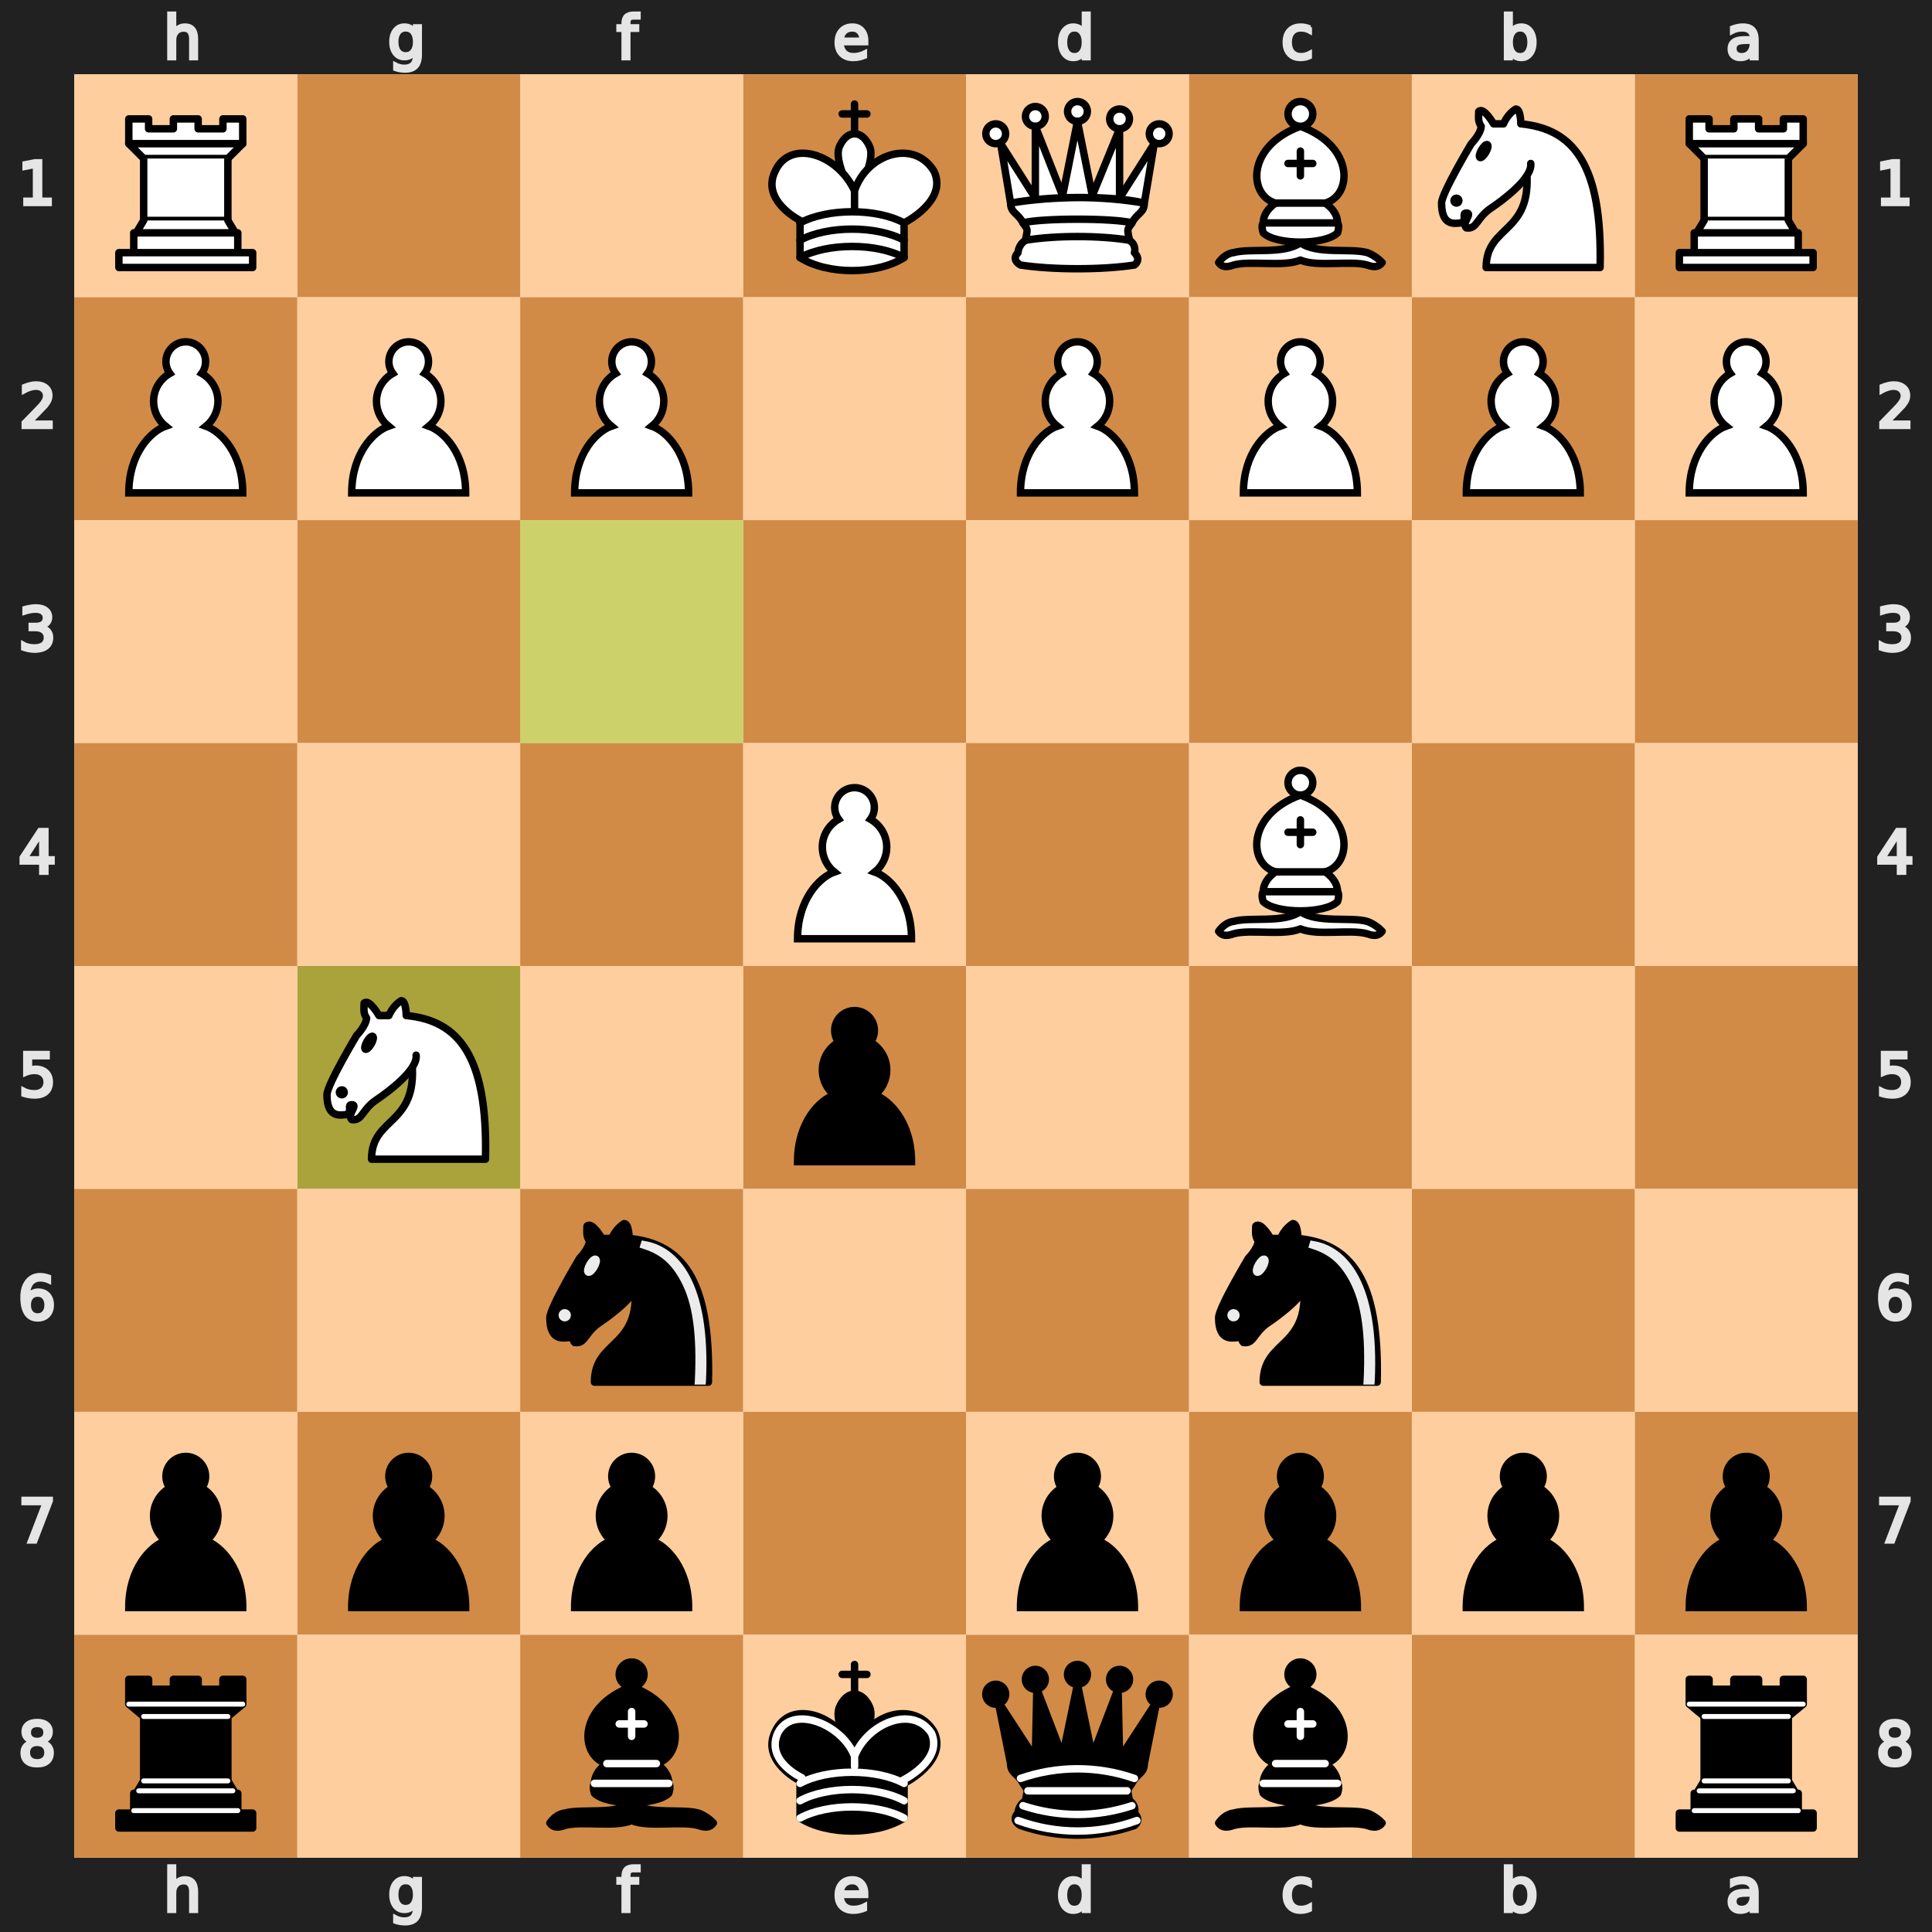
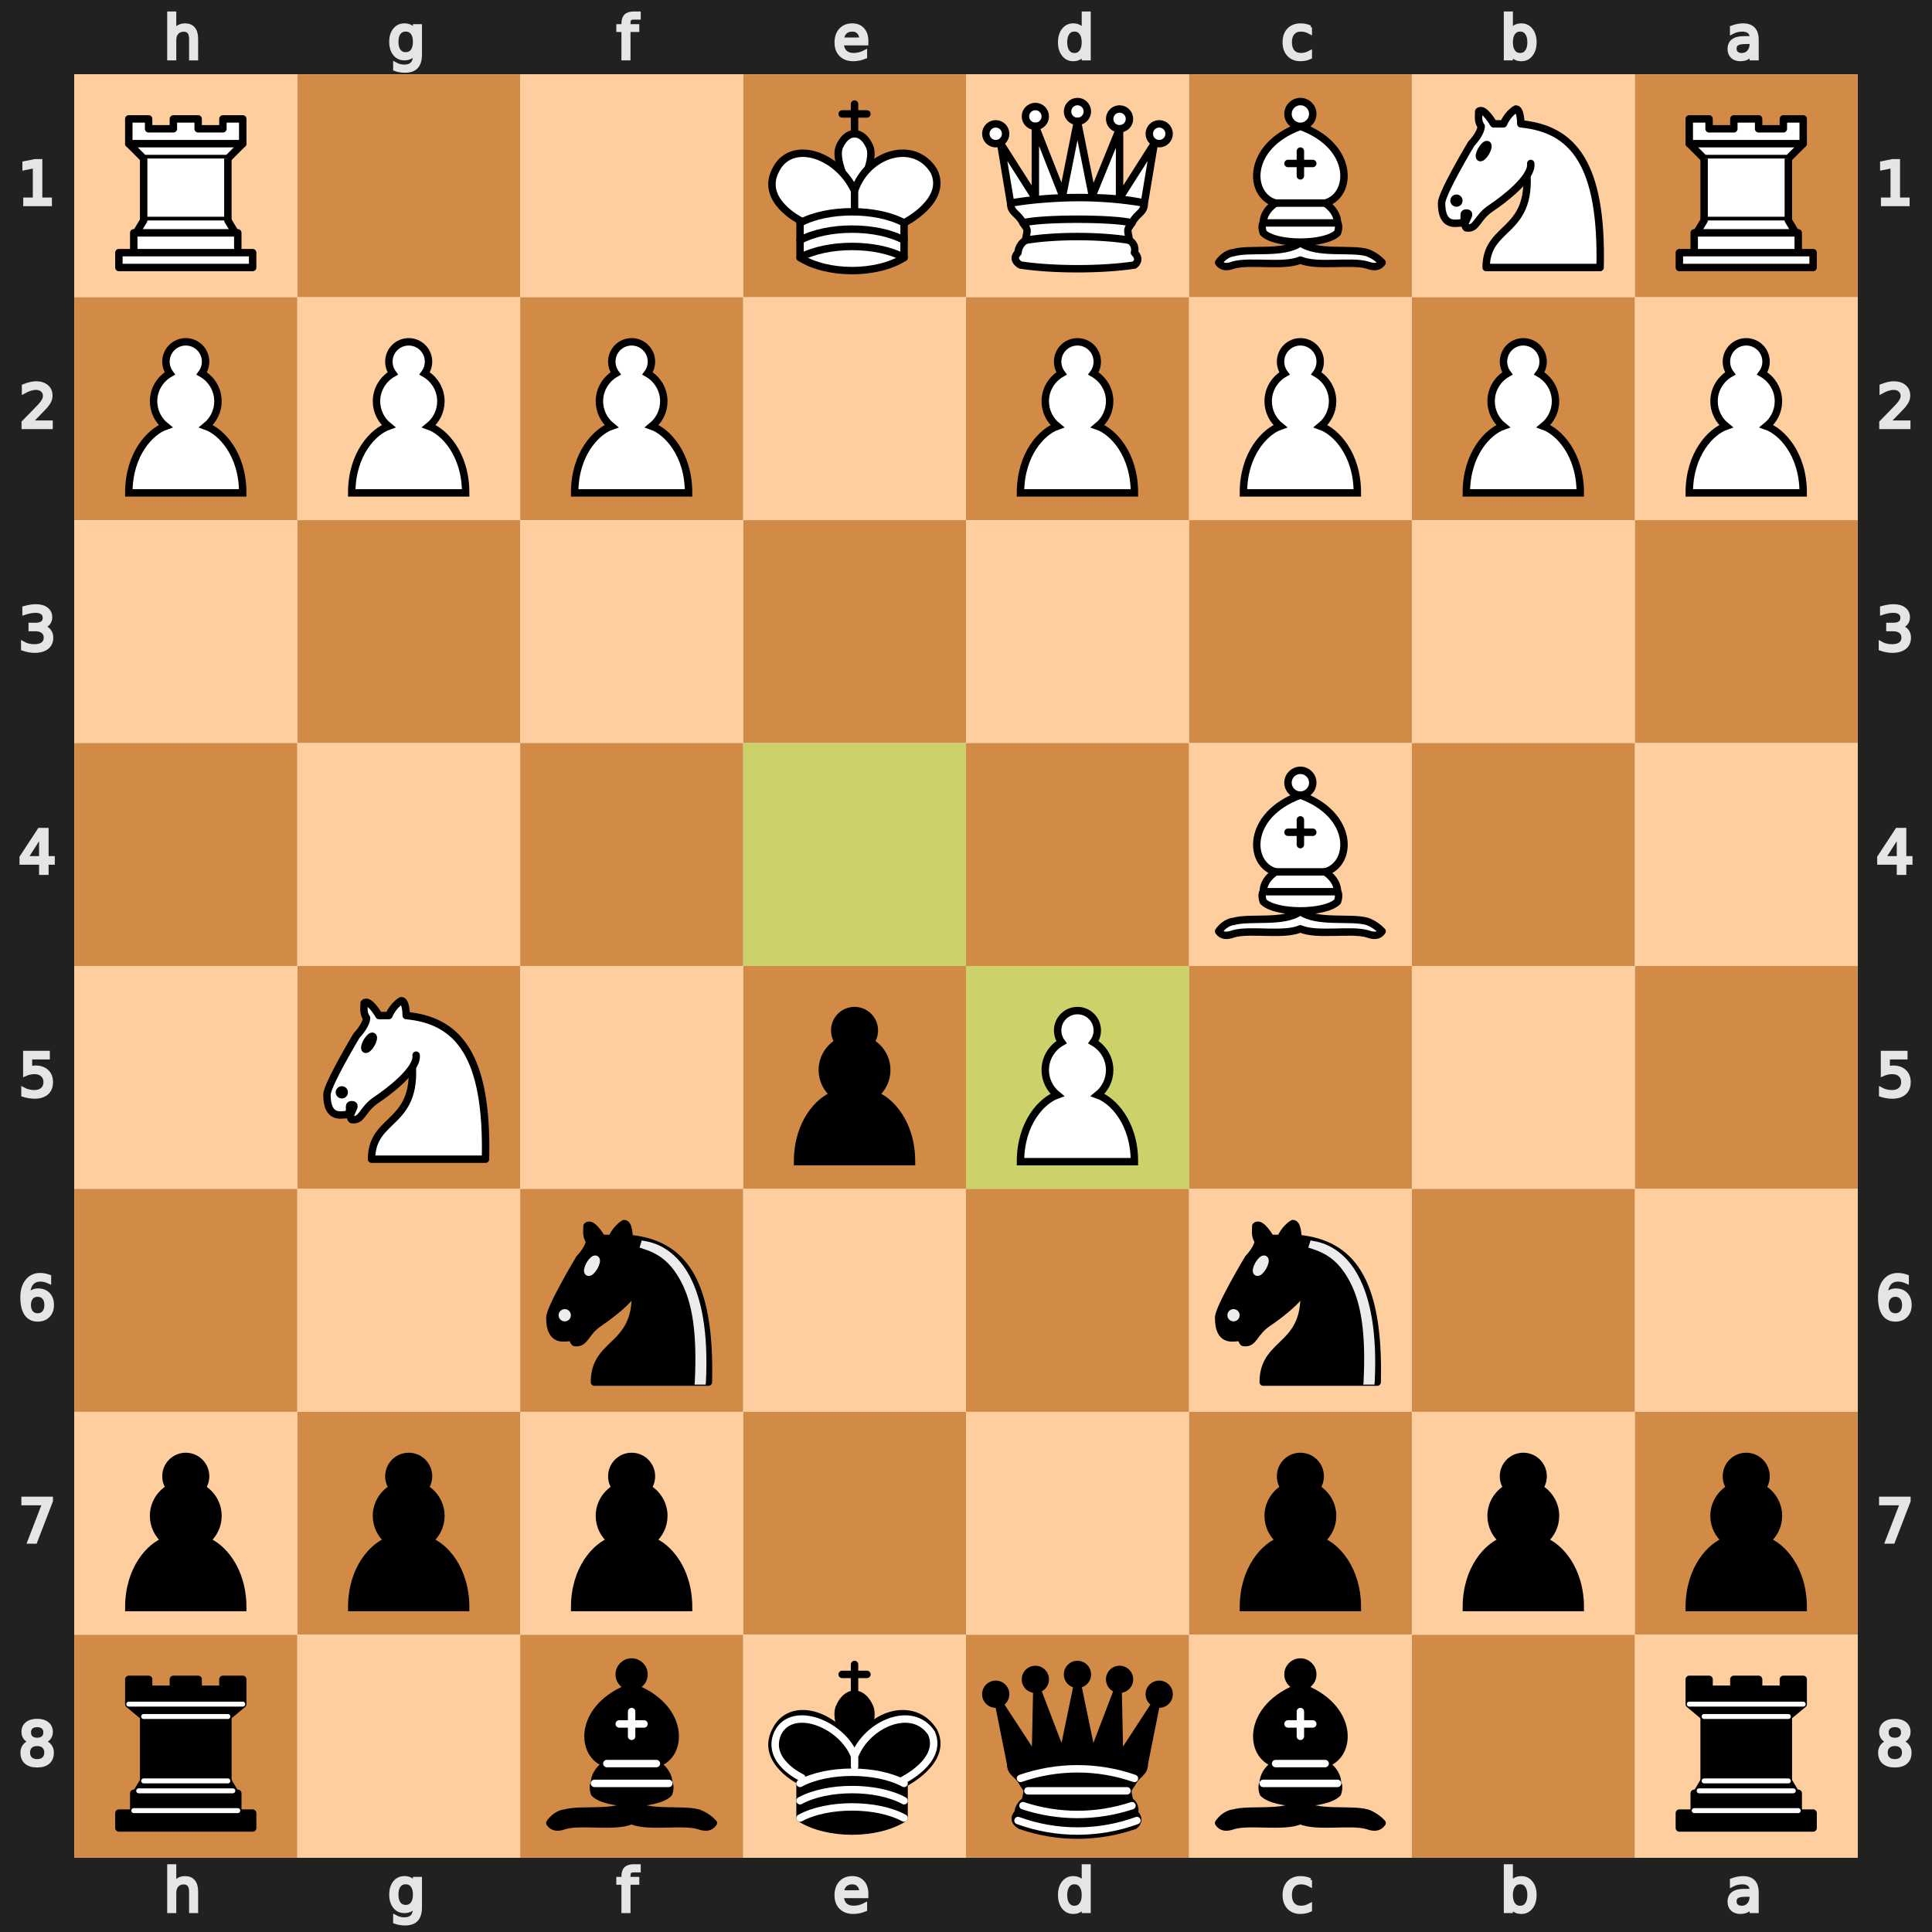
<svg xmlns="http://www.w3.org/2000/svg" xmlns:xlink="http://www.w3.org/1999/xlink" viewBox="0 0 390 390">
  <defs>
    <g id="white-pawn" class="white pawn">
      <path d="M22.5 9c-2.21 0-4 1.79-4 4 0 .89.29 1.71.78 2.38C17.33 16.5 16 18.59 16 21c0 2.03.94 3.84 2.41 5.03-3 1.06-7.41 5.55-7.41 13.47h23c0-7.92-4.41-12.41-7.41-13.47 1.47-1.19 2.41-3 2.41-5.03 0-2.41-1.33-4.5-3.28-5.62.49-.67.78-1.49.78-2.38 0-2.21-1.79-4-4-4z" fill="#fff" stroke="#000" stroke-width="1.5" stroke-linecap="round" />
    </g>
    <g id="white-knight" class="white knight" fill="none" fill-rule="evenodd" stroke="#000" stroke-width="1.5" stroke-linecap="round" stroke-linejoin="round">
      <path d="M 22,10 C 32.5,11 38.5,18 38,39 L 15,39 C 15,30 25,32.5 23,18" style="fill:#ffffff; stroke:#000000;" />
      <path d="M 24,18 C 24.38,20.91 18.45,25.37 16,27 C 13,29 13.18,31.34 11,31 C 9.958,30.06 12.41,27.96 11,28 C 10,28 11.19,29.23 10,30 C 9,30 5.997,31 6,26 C 6,24 12,14 12,14 C 12,14 13.89,12.1 14,10.5 C 13.27,9.506 13.5,8.5 13.5,7.5 C 14.5,6.5 16.5,10 16.5,10 L 18.5,10 C 18.5,10 19.28,8.008 21,7 C 22,7 22,10 22,10" style="fill:#ffffff; stroke:#000000;" />
      <path d="M 9.5 25.5 A 0.5 0.5 0 1 1 8.5,25.5 A 0.5 0.5 0 1 1 9.5 25.5 z" style="fill:#000000; stroke:#000000;" />
      <path d="M 15 15.5 A 0.5 1.5 0 1 1 14,15.5 A 0.5 1.5 0 1 1 15 15.5 z" transform="matrix(0.866,0.5,-0.5,0.866,9.693,-5.173)" style="fill:#000000; stroke:#000000;" />
    </g>
    <g id="white-bishop" class="white bishop" fill="none" fill-rule="evenodd" stroke="#000" stroke-width="1.5" stroke-linecap="round" stroke-linejoin="round">
      <g fill="#fff" stroke-linecap="butt">
        <path d="M9 36c3.39-.97 10.11.43 13.5-2 3.39 2.43 10.11 1.03 13.5 2 0 0 1.65.54 3 2-.68.97-1.65.99-3 .5-3.39-.97-10.11.46-13.5-1-3.39 1.46-10.11.03-13.5 1-1.354.49-2.323.47-3-.5 1.354-1.94 3-2 3-2zM15 32c2.5 2.5 12.5 2.5 15 0 .5-1.5 0-2 0-2 0-2.5-2.5-4-2.5-4 5.5-1.5 6-11.5-5-15.5-11 4-10.5 14-5 15.5 0 0-2.5 1.5-2.5 4 0 0-.5.5 0 2zM25 8a2.5 2.5 0 1 1-5 0 2.5 2.5 0 1 1 5 0z" />
      </g>
      <path d="M17.5 26h10M15 30h15m-7.5-14.5v5M20 18h5" stroke-linejoin="miter" />
    </g>
    <g id="white-rook" class="white rook" fill="#fff" fill-rule="evenodd" stroke="#000" stroke-width="1.5" stroke-linecap="round" stroke-linejoin="round">
      <path d="M9 39h27v-3H9v3zM12 36v-4h21v4H12zM11 14V9h4v2h5V9h5v2h5V9h4v5" stroke-linecap="butt" />
      <path d="M34 14l-3 3H14l-3-3" />
      <path d="M31 17v12.5H14V17" stroke-linecap="butt" stroke-linejoin="miter" />
      <path d="M31 29.5l1.5 2.5h-20l1.5-2.5" />
      <path d="M11 14h23" fill="none" stroke-linejoin="miter" />
    </g>
    <g id="white-queen" class="white queen" fill="#fff" fill-rule="evenodd" stroke="#000" stroke-width="1.5" stroke-linecap="round" stroke-linejoin="round">
      <path d="M8 12a2 2 0 1 1-4 0 2 2 0 1 1 4 0zM24.5 7.5a2 2 0 1 1-4 0 2 2 0 1 1 4 0zM41 12a2 2 0 1 1-4 0 2 2 0 1 1 4 0zM16 8.5a2 2 0 1 1-4 0 2 2 0 1 1 4 0zM33 9a2 2 0 1 1-4 0 2 2 0 1 1 4 0z" />
      <path d="M9 26c8.5-1.5 21-1.5 27 0l2-12-7 11V11l-5.5 13.5-3-15-3 15-5.5-14V25L7 14l2 12zM9 26c0 2 1.5 2 2.5 4 1 1.5 1 1 .5 3.5-1.5 1-1.5 2.5-1.5 2.5-1.5 1.5.5 2.5.5 2.5 6.5 1 16.5 1 23 0 0 0 1.5-1 0-2.5 0 0 .5-1.5-1-2.5-.5-2.5-.5-2 .5-3.5 1-2 2.5-2 2.5-4-8.5-1.5-18.5-1.5-27 0z" stroke-linecap="butt" />
      <path d="M11.5 30c3.5-1 18.5-1 22 0M12 33.5c6-1 15-1 21 0" fill="none" />
    </g>
    <g id="white-king" class="white king" fill="none" fill-rule="evenodd" stroke="#000" stroke-width="1.5" stroke-linecap="round" stroke-linejoin="round">
      <path d="M22.5 11.63V6M20 8h5" stroke-linejoin="miter" />
      <path d="M22.5 25s4.5-7.5 3-10.5c0 0-1-2.5-3-2.5s-3 2.5-3 2.5c-1.5 3 3 10.5 3 10.5" fill="#fff" stroke-linecap="butt" stroke-linejoin="miter" />
      <path d="M11.5 37c5.5 3.5 15.5 3.5 21 0v-7s9-4.5 6-10.5c-4-6.5-13.5-3.5-16 4V27v-3.5c-3.5-7.5-13-10.5-16-4-3 6 5 10 5 10V37z" fill="#fff" />
      <path d="M11.5 30c5.5-3 15.5-3 21 0m-21 3.5c5.5-3 15.5-3 21 0m-21 3.5c5.5-3 15.5-3 21 0" />
    </g>
    <g id="black-pawn" class="black pawn">
      <path d="M22.5 9c-2.21 0-4 1.79-4 4 0 .89.29 1.71.78 2.38C17.33 16.5 16 18.59 16 21c0 2.03.94 3.84 2.41 5.03-3 1.06-7.41 5.55-7.41 13.47h23c0-7.92-4.41-12.41-7.41-13.47 1.47-1.19 2.41-3 2.41-5.03 0-2.41-1.33-4.5-3.28-5.62.49-.67.78-1.49.78-2.38 0-2.21-1.79-4-4-4z" fill="#000" stroke="#000" stroke-width="1.5" stroke-linecap="round" />
    </g>
    <g id="black-knight" class="black knight" fill="none" fill-rule="evenodd" stroke="#000" stroke-width="1.5" stroke-linecap="round" stroke-linejoin="round">
      <path d="M 22,10 C 32.5,11 38.5,18 38,39 L 15,39 C 15,30 25,32.5 23,18" style="fill:#000000; stroke:#000000;" />
      <path d="M 24,18 C 24.38,20.91 18.45,25.37 16,27 C 13,29 13.18,31.34 11,31 C 9.958,30.06 12.41,27.96 11,28 C 10,28 11.19,29.23 10,30 C 9,30 5.997,31 6,26 C 6,24 12,14 12,14 C 12,14 13.89,12.1 14,10.5 C 13.27,9.506 13.5,8.5 13.5,7.5 C 14.5,6.5 16.5,10 16.5,10 L 18.5,10 C 18.5,10 19.28,8.008 21,7 C 22,7 22,10 22,10" style="fill:#000000; stroke:#000000;" />
      <path d="M 9.5 25.5 A 0.5 0.5 0 1 1 8.5,25.5 A 0.5 0.5 0 1 1 9.5 25.5 z" style="fill:#ececec; stroke:#ececec;" />
      <path d="M 15 15.5 A 0.5 1.5 0 1 1 14,15.5 A 0.5 1.5 0 1 1 15 15.5 z" transform="matrix(0.866,0.5,-0.5,0.866,9.693,-5.173)" style="fill:#ececec; stroke:#ececec;" />
      <path d="M 24.55,10.4 L 24.1,11.85 L 24.6,12 C 27.75,13 30.25,14.49 32.5,18.75 C 34.75,23.01 35.75,29.06 35.25,39 L 35.2,39.5 L 37.45,39.5 L 37.5,39 C 38,28.94 36.62,22.15 34.25,17.66 C 31.88,13.17 28.46,11.02 25.06,10.5 L 24.55,10.4 z " style="fill:#ececec; stroke:none;" />
    </g>
    <g id="black-bishop" class="black bishop" fill="none" fill-rule="evenodd" stroke="#000" stroke-width="1.5" stroke-linecap="round" stroke-linejoin="round">
      <path d="M9 36c3.39-.97 10.11.43 13.5-2 3.39 2.43 10.11 1.03 13.5 2 0 0 1.65.54 3 2-.68.97-1.65.99-3 .5-3.39-.97-10.11.46-13.5-1-3.39 1.46-10.11.03-13.5 1-1.354.49-2.323.47-3-.5 1.354-1.94 3-2 3-2zm6-4c2.5 2.5 12.5 2.5 15 0 .5-1.5 0-2 0-2 0-2.5-2.5-4-2.5-4 5.5-1.5 6-11.5-5-15.5-11 4-10.5 14-5 15.5 0 0-2.5 1.5-2.5 4 0 0-.5.5 0 2zM25 8a2.5 2.5 0 1 1-5 0 2.5 2.5 0 1 1 5 0z" fill="#000" stroke-linecap="butt" />
      <path d="M17.5 26h10M15 30h15m-7.5-14.5v5M20 18h5" stroke="#fff" stroke-linejoin="miter" />
    </g>
    <g id="black-rook" class="black rook" fill="#000" fill-rule="evenodd" stroke="#000" stroke-width="1.5" stroke-linecap="round" stroke-linejoin="round">
      <path d="M9 39h27v-3H9v3zM12.5 32l1.5-2.5h17l1.5 2.5h-20zM12 36v-4h21v4H12z" stroke-linecap="butt" />
      <path d="M14 29.5v-13h17v13H14z" stroke-linecap="butt" stroke-linejoin="miter" />
      <path d="M14 16.5L11 14h23l-3 2.5H14zM11 14V9h4v2h5V9h5v2h5V9h4v5H11z" stroke-linecap="butt" />
      <path d="M12 35.5h21M13 31.5h19M14 29.5h17M14 16.5h17M11 14h23" fill="none" stroke="#fff" stroke-width="1" stroke-linejoin="miter" />
    </g>
    <g id="black-queen" class="black queen" fill="#000" fill-rule="evenodd" stroke="#000" stroke-width="1.5" stroke-linecap="round" stroke-linejoin="round">
      <g fill="#000" stroke="none">
        <circle cx="6" cy="12" r="2.75" />
        <circle cx="14" cy="9" r="2.75" />
        <circle cx="22.5" cy="8" r="2.75" />
        <circle cx="31" cy="9" r="2.75" />
        <circle cx="39" cy="12" r="2.75" />
      </g>
      <path d="M9 26c8.5-1.5 21-1.5 27 0l2.5-12.5L31 25l-.3-14.1-5.2 13.6-3-14.5-3 14.5-5.2-13.6L14 25 6.5 13.5 9 26zM9 26c0 2 1.5 2 2.5 4 1 1.5 1 1 .5 3.5-1.5 1-1.5 2.5-1.5 2.5-1.5 1.5.5 2.5.5 2.5 6.5 1 16.5 1 23 0 0 0 1.5-1 0-2.5 0 0 .5-1.5-1-2.5-.5-2.5-.5-2 .5-3.5 1-2 2.5-2 2.5-4-8.5-1.5-18.5-1.5-27 0z" stroke-linecap="butt" />
      <path d="M11 38.5a35 35 1 0 0 23 0" fill="none" stroke-linecap="butt" />
      <path d="M11 29a35 35 1 0 1 23 0M12.5 31.5h20M11.5 34.5a35 35 1 0 0 22 0M10.5 37.5a35 35 1 0 0 24 0" fill="none" stroke="#fff" />
    </g>
    <g id="black-king" class="black king" fill="none" fill-rule="evenodd" stroke="#000" stroke-width="1.5" stroke-linecap="round" stroke-linejoin="round">
      <path d="M22.5 11.63V6" stroke-linejoin="miter" />
      <path d="M22.5 25s4.5-7.5 3-10.5c0 0-1-2.5-3-2.5s-3 2.5-3 2.5c-1.5 3 3 10.5 3 10.5" fill="#000" stroke-linecap="butt" stroke-linejoin="miter" />
      <path d="M11.5 37c5.5 3.5 15.5 3.5 21 0v-7s9-4.5 6-10.5c-4-6.5-13.5-3.5-16 4V27v-3.5c-3.5-7.5-13-10.5-16-4-3 6 5 10 5 10V37z" fill="#000" />
      <path d="M20 8h5" stroke-linejoin="miter" />
      <path d="M32 29.5s8.5-4 6.03-9.65C34.15 14 25 18 22.5 24.5l.01 2.1-.01-2.1C20 18 9.906 14 6.997 19.85c-2.497 5.65 4.853 9 4.853 9M11.5 30c5.5-3 15.5-3 21 0m-21 3.5c5.5-3 15.5-3 21 0m-21 3.5c5.5-3 15.5-3 21 0" stroke="#fff" />
    </g>
  </defs>
  <rect x="7.5" y="7.5" width="375" height="375" fill="none" stroke="#212121" stroke-width="15" />
  <g transform="translate(335, 1) scale(0.75, 0.75)" fill="#e5e5e5" stroke="#e5e5e5">
    <path d="M23.328 10.016q-1.742 0-2.414.398-.672.398-.672 1.36 0 .765.5 1.218.508.445 1.375.445 1.196 0 1.914-.843.727-.852.727-2.258v-.32zm2.867-.594v4.992h-1.437v-1.328q-.492.797-1.227 1.18-.734.375-1.797.375-1.343 0-2.14-.75-.79-.758-.79-2.024 0-1.476.985-2.226.992-.75 2.953-.75h2.016V8.75q0-.992-.656-1.531-.649-.547-1.829-.547-.75 0-1.46.18-.711.18-1.368.539V6.062q.79-.304 1.532-.453.742-.156 1.445-.156 1.898 0 2.836.984.937.985.937 2.985z" />
  </g>
  <g transform="translate(335, 375) scale(0.75, 0.75)" fill="#e5e5e5" stroke="#e5e5e5">
    <path d="M23.328 10.016q-1.742 0-2.414.398-.672.398-.672 1.36 0 .765.5 1.218.508.445 1.375.445 1.196 0 1.914-.843.727-.852.727-2.258v-.32zm2.867-.594v4.992h-1.437v-1.328q-.492.797-1.227 1.18-.734.375-1.797.375-1.343 0-2.14-.75-.79-.758-.79-2.024 0-1.476.985-2.226.992-.75 2.953-.75h2.016V8.75q0-.992-.656-1.531-.649-.547-1.829-.547-.75 0-1.46.18-.711.18-1.368.539V6.062q.79-.304 1.532-.453.742-.156 1.445-.156 1.898 0 2.836.984.937.985.937 2.985z" />
  </g>
  <g transform="translate(290, 1) scale(0.75, 0.75)" fill="#e5e5e5" stroke="#e5e5e5">
    <path d="M24.922 10.047q0-1.586-.656-2.485-.649-.906-1.79-.906-1.14 0-1.796.906-.649.899-.649 2.485 0 1.586.649 2.492.656.898 1.797.898 1.14 0 1.789-.898.656-.906.656-2.492zm-4.89-3.055q.452-.781 1.14-1.156.695-.383 1.656-.383 1.594 0 2.586 1.266 1 1.265 1 3.328 0 2.062-1 3.328-.992 1.266-2.586 1.266-.96 0-1.656-.375-.688-.383-1.14-1.164v1.312h-1.446V2.258h1.445z" />
  </g>
  <g transform="translate(290, 375) scale(0.75, 0.75)" fill="#e5e5e5" stroke="#e5e5e5">
    <path d="M24.922 10.047q0-1.586-.656-2.485-.649-.906-1.79-.906-1.14 0-1.796.906-.649.899-.649 2.485 0 1.586.649 2.492.656.898 1.797.898 1.14 0 1.789-.898.656-.906.656-2.492zm-4.89-3.055q.452-.781 1.14-1.156.695-.383 1.656-.383 1.594 0 2.586 1.266 1 1.265 1 3.328 0 2.062-1 3.328-.992 1.266-2.586 1.266-.96 0-1.656-.375-.688-.383-1.14-1.164v1.312h-1.446V2.258h1.445z" />
  </g>
  <g transform="translate(245, 1) scale(0.75, 0.75)" fill="#e5e5e5" stroke="#e5e5e5">
    <path d="M25.96 6v1.344q-.608-.336-1.226-.5-.609-.172-1.234-.172-1.398 0-2.172.89-.773.883-.773 2.485 0 1.601.773 2.492.774.883 2.172.883.625 0 1.234-.164.618-.172 1.227-.508v1.328q-.602.281-1.25.422-.64.14-1.367.14-1.977 0-3.14-1.242-1.165-1.242-1.165-3.351 0-2.14 1.172-3.367 1.18-1.227 3.227-1.227.664 0 1.296.14.633.134 1.227.407z" />
  </g>
  <g transform="translate(245, 375) scale(0.75, 0.75)" fill="#e5e5e5" stroke="#e5e5e5">
    <path d="M25.96 6v1.344q-.608-.336-1.226-.5-.609-.172-1.234-.172-1.398 0-2.172.89-.773.883-.773 2.485 0 1.601.773 2.492.774.883 2.172.883.625 0 1.234-.164.618-.172 1.227-.508v1.328q-.602.281-1.25.422-.64.14-1.367.14-1.977 0-3.14-1.242-1.165-1.242-1.165-3.351 0-2.14 1.172-3.367 1.18-1.227 3.227-1.227.664 0 1.296.14.633.134 1.227.407z" />
  </g>
  <g transform="translate(200, 1) scale(0.75, 0.75)" fill="#e5e5e5" stroke="#e5e5e5">
    <path d="M24.973 6.992V2.258h1.437v12.156h-1.437v-1.312q-.453.78-1.149 1.164-.687.375-1.656.375-1.586 0-2.586-1.266-.992-1.266-.992-3.328 0-2.063.992-3.328 1-1.266 2.586-1.266.969 0 1.656.383.696.375 1.149 1.156zm-4.899 3.055q0 1.586.649 2.492.656.898 1.797.898 1.14 0 1.796-.898.657-.906.657-2.492 0-1.586-.657-2.485-.656-.906-1.796-.906-1.141 0-1.797.906-.649.899-.649 2.485z" />
  </g>
  <g transform="translate(200, 375) scale(0.75, 0.75)" fill="#e5e5e5" stroke="#e5e5e5">
    <path d="M24.973 6.992V2.258h1.437v12.156h-1.437v-1.312q-.453.78-1.149 1.164-.687.375-1.656.375-1.586 0-2.586-1.266-.992-1.266-.992-3.328 0-2.063.992-3.328 1-1.266 2.586-1.266.969 0 1.656.383.696.375 1.149 1.156zm-4.899 3.055q0 1.586.649 2.492.656.898 1.797.898 1.14 0 1.796-.898.657-.906.657-2.492 0-1.586-.657-2.485-.656-.906-1.796-.906-1.141 0-1.797.906-.649.899-.649 2.485z" />
  </g>
  <g transform="translate(155, 1) scale(0.75, 0.75)" fill="#e5e5e5" stroke="#e5e5e5">
    <path d="M26.555 9.68v.703h-6.61q.094 1.484.89 2.265.806.774 2.235.774.828 0 1.602-.203.781-.203 1.547-.61v1.36q-.774.328-1.586.5-.813.172-1.649.172-2.093 0-3.32-1.22-1.219-1.218-1.219-3.296 0-2.148 1.157-3.406 1.164-1.266 3.132-1.266 1.766 0 2.79 1.14 1.03 1.134 1.03 3.087zm-1.438-.422q-.015-1.18-.664-1.883-.64-.703-1.703-.703-1.203 0-1.93.68-.718.68-.828 1.914z" />
  </g>
  <g transform="translate(155, 375) scale(0.75, 0.75)" fill="#e5e5e5" stroke="#e5e5e5">
    <path d="M26.555 9.68v.703h-6.61q.094 1.484.89 2.265.806.774 2.235.774.828 0 1.602-.203.781-.203 1.547-.61v1.36q-.774.328-1.586.5-.813.172-1.649.172-2.093 0-3.32-1.22-1.219-1.218-1.219-3.296 0-2.148 1.157-3.406 1.164-1.266 3.132-1.266 1.766 0 2.79 1.14 1.03 1.134 1.03 3.087zm-1.438-.422q-.015-1.18-.664-1.883-.64-.703-1.703-.703-1.203 0-1.93.68-.718.68-.828 1.914z" />
  </g>
  <g transform="translate(110, 1) scale(0.75, 0.75)" fill="#e5e5e5" stroke="#e5e5e5">
    <path d="M25.285 2.258v1.195H23.91q-.773 0-1.078.313-.297.312-.297 1.125v.773h2.367v1.117h-2.367v7.633H21.09V6.781h-1.375V5.664h1.375v-.61q0-1.46.68-2.124.68-.672 2.156-.672z" />
  </g>
  <g transform="translate(110, 375) scale(0.75, 0.75)" fill="#e5e5e5" stroke="#e5e5e5">
    <path d="M25.285 2.258v1.195H23.91q-.773 0-1.078.313-.297.312-.297 1.125v.773h2.367v1.117h-2.367v7.633H21.09V6.781h-1.375V5.664h1.375v-.61q0-1.46.68-2.124.68-.672 2.156-.672z" />
  </g>
  <g transform="translate(65, 1) scale(0.75, 0.75)" fill="#e5e5e5" stroke="#e5e5e5">
    <path d="M24.973 9.937q0-1.562-.649-2.421-.64-.86-1.804-.86-1.157 0-1.805.86-.64.859-.64 2.421 0 1.555.64 2.415.648.859 1.805.859 1.164 0 1.804-.86.649-.859.649-2.414zm1.437 3.391q0 2.234-.992 3.32-.992 1.094-3.04 1.094-.757 0-1.429-.117-.672-.11-1.304-.344v-1.398q.632.344 1.25.508.617.164 1.257.164 1.414 0 2.118-.743.703-.734.703-2.226v-.711q-.446.773-1.141 1.156-.695.383-1.664.383-1.61 0-2.594-1.227-.984-1.226-.984-3.25 0-2.03.984-3.257.985-1.227 2.594-1.227.969 0 1.664.383t1.14 1.156V5.664h1.438z" />
  </g>
  <g transform="translate(65, 375) scale(0.75, 0.75)" fill="#e5e5e5" stroke="#e5e5e5">
    <path d="M24.973 9.937q0-1.562-.649-2.421-.64-.86-1.804-.86-1.157 0-1.805.86-.64.859-.64 2.421 0 1.555.64 2.415.648.859 1.805.859 1.164 0 1.804-.86.649-.859.649-2.414zm1.437 3.391q0 2.234-.992 3.32-.992 1.094-3.04 1.094-.757 0-1.429-.117-.672-.11-1.304-.344v-1.398q.632.344 1.25.508.617.164 1.257.164 1.414 0 2.118-.743.703-.734.703-2.226v-.711q-.446.773-1.141 1.156-.695.383-1.664.383-1.61 0-2.594-1.227-.984-1.226-.984-3.25 0-2.03.984-3.257.985-1.227 2.594-1.227.969 0 1.664.383t1.14 1.156V5.664h1.438z" />
  </g>
  <g transform="translate(20, 1) scale(0.75, 0.75)" fill="#e5e5e5" stroke="#e5e5e5">
    <path d="M26.164 9.133v5.281h-1.437V9.18q0-1.243-.485-1.86-.484-.617-1.453-.617-1.164 0-1.836.742-.672.742-.672 2.024v4.945h-1.445V2.258h1.445v4.765q.516-.789 1.211-1.18.703-.39 1.617-.39 1.508 0 2.282.938.773.93.773 2.742z" />
  </g>
  <g transform="translate(20, 375) scale(0.75, 0.75)" fill="#e5e5e5" stroke="#e5e5e5">
    <path d="M26.164 9.133v5.281h-1.437V9.18q0-1.243-.485-1.86-.484-.617-1.453-.617-1.164 0-1.836.742-.672.742-.672 2.024v4.945h-1.445V2.258h1.445v4.765q.516-.789 1.211-1.18.703-.39 1.617-.39 1.508 0 2.282.938.773.93.773 2.742z" />
  </g>
  <g transform="translate(0, 20) scale(0.75, 0.75)" fill="#e5e5e5" stroke="#e5e5e5">
    <path d="M6.754 26.996h2.578v-8.898l-2.805.562v-1.437l2.79-.563h1.578v10.336h2.578v1.328h-6.72z" />
  </g>
  <g transform="translate(375, 20) scale(0.75, 0.75)" fill="#e5e5e5" stroke="#e5e5e5">
    <path d="M6.754 26.996h2.578v-8.898l-2.805.562v-1.437l2.79-.563h1.578v10.336h2.578v1.328h-6.72z" />
  </g>
  <g transform="translate(0, 65) scale(0.75, 0.75)" fill="#e5e5e5" stroke="#e5e5e5">
    <path d="M8.195 26.996h5.508v1.328H6.297v-1.328q.898-.93 2.445-2.492 1.555-1.57 1.953-2.024.758-.851 1.055-1.437.305-.594.305-1.164 0-.93-.657-1.516-.648-.586-1.695-.586-.742 0-1.57.258-.82.258-1.758.781v-1.593q.953-.383 1.781-.578.828-.196 1.516-.196 1.812 0 2.89.906 1.079.907 1.079 2.422 0 .72-.274 1.368-.265.64-.976 1.515-.196.227-1.243 1.313-1.046 1.078-2.953 3.023z" />
  </g>
  <g transform="translate(375, 65) scale(0.75, 0.75)" fill="#e5e5e5" stroke="#e5e5e5">
    <path d="M8.195 26.996h5.508v1.328H6.297v-1.328q.898-.93 2.445-2.492 1.555-1.57 1.953-2.024.758-.851 1.055-1.437.305-.594.305-1.164 0-.93-.657-1.516-.648-.586-1.695-.586-.742 0-1.57.258-.82.258-1.758.781v-1.593q.953-.383 1.781-.578.828-.196 1.516-.196 1.812 0 2.89.906 1.079.907 1.079 2.422 0 .72-.274 1.368-.265.64-.976 1.515-.196.227-1.243 1.313-1.046 1.078-2.953 3.023z" />
  </g>
  <g transform="translate(0, 110) scale(0.75, 0.75)" fill="#e5e5e5" stroke="#e5e5e5">
    <path d="M11.434 22.035q1.132.242 1.765 1.008.64.766.64 1.89 0 1.727-1.187 2.672-1.187.946-3.375.946-.734 0-1.515-.149-.774-.14-1.602-.43V26.45q.656.383 1.438.578.78.196 1.632.196 1.485 0 2.258-.586.782-.586.782-1.703 0-1.032-.727-1.61-.719-.586-2.008-.586h-1.36v-1.297h1.423q1.164 0 1.78-.46.618-.47.618-1.344 0-.899-.64-1.375-.633-.485-1.82-.485-.65 0-1.391.141-.743.14-1.633.437V16.95q.898-.25 1.68-.375.788-.125 1.484-.125 1.797 0 2.844.82 1.046.813 1.046 2.204 0 .968-.554 1.64-.555.664-1.578.922z" />
  </g>
  <g transform="translate(375, 110) scale(0.75, 0.75)" fill="#e5e5e5" stroke="#e5e5e5">
    <path d="M11.434 22.035q1.132.242 1.765 1.008.64.766.64 1.89 0 1.727-1.187 2.672-1.187.946-3.375.946-.734 0-1.515-.149-.774-.14-1.602-.43V26.45q.656.383 1.438.578.78.196 1.632.196 1.485 0 2.258-.586.782-.586.782-1.703 0-1.032-.727-1.61-.719-.586-2.008-.586h-1.36v-1.297h1.423q1.164 0 1.78-.46.618-.47.618-1.344 0-.899-.64-1.375-.633-.485-1.82-.485-.65 0-1.391.141-.743.14-1.633.437V16.95q.898-.25 1.68-.375.788-.125 1.484-.125 1.797 0 2.844.82 1.046.813 1.046 2.204 0 .968-.554 1.64-.555.664-1.578.922z" />
  </g>
  <g transform="translate(0, 155) scale(0.75, 0.75)" fill="#e5e5e5" stroke="#e5e5e5">
    <path d="M11.016 18.035L7.03 24.262h3.985zm-.414-1.375h1.984v7.602h1.664v1.312h-1.664v2.75h-1.57v-2.75H5.75v-1.523z" />
  </g>
  <g transform="translate(375, 155) scale(0.75, 0.75)" fill="#e5e5e5" stroke="#e5e5e5">
    <path d="M11.016 18.035L7.03 24.262h3.985zm-.414-1.375h1.984v7.602h1.664v1.312h-1.664v2.75h-1.57v-2.75H5.75v-1.523z" />
  </g>
  <g transform="translate(0, 200) scale(0.75, 0.75)" fill="#e5e5e5" stroke="#e5e5e5">
    <path d="M6.719 16.66h6.195v1.328h-4.75v2.86q.344-.118.688-.172.343-.063.687-.063 1.953 0 3.094 1.07 1.14 1.07 1.14 2.899 0 1.883-1.171 2.93-1.172 1.039-3.305 1.039-.735 0-1.5-.125-.758-.125-1.57-.375v-1.586q.703.383 1.453.57.75.188 1.586.188 1.351 0 2.14-.711.79-.711.79-1.93 0-1.219-.79-1.93-.789-.71-2.14-.71-.633 0-1.266.14-.625.14-1.281.438z" />
  </g>
  <g transform="translate(375, 200) scale(0.75, 0.75)" fill="#e5e5e5" stroke="#e5e5e5">
    <path d="M6.719 16.66h6.195v1.328h-4.75v2.86q.344-.118.688-.172.343-.063.687-.063 1.953 0 3.094 1.07 1.14 1.07 1.14 2.899 0 1.883-1.171 2.93-1.172 1.039-3.305 1.039-.735 0-1.5-.125-.758-.125-1.57-.375v-1.586q.703.383 1.453.57.75.188 1.586.188 1.351 0 2.14-.711.79-.711.79-1.93 0-1.219-.79-1.93-.789-.71-2.14-.71-.633 0-1.266.14-.625.14-1.281.438z" />
  </g>
  <g transform="translate(0, 245) scale(0.75, 0.75)" fill="#e5e5e5" stroke="#e5e5e5">
    <path d="M10.137 21.863q-1.063 0-1.688.727-.617.726-.617 1.992 0 1.258.617 1.992.625.727 1.688.727 1.062 0 1.68-.727.624-.734.624-1.992 0-1.266-.625-1.992-.617-.727-1.68-.727zm3.133-4.945v1.437q-.594-.28-1.204-.43-.601-.148-1.195-.148-1.562 0-2.39 1.055-.82 1.055-.938 3.188.46-.68 1.156-1.04.696-.367 1.531-.367 1.758 0 2.774 1.07 1.023 1.063 1.023 2.899 0 1.797-1.062 2.883-1.063 1.086-2.828 1.086-2.024 0-3.094-1.547-1.07-1.555-1.07-4.5 0-2.766 1.312-4.406 1.313-1.649 3.524-1.649.593 0 1.195.117.61.118 1.266.352z" />
  </g>
  <g transform="translate(375, 245) scale(0.75, 0.75)" fill="#e5e5e5" stroke="#e5e5e5">
    <path d="M10.137 21.863q-1.063 0-1.688.727-.617.726-.617 1.992 0 1.258.617 1.992.625.727 1.688.727 1.062 0 1.68-.727.624-.734.624-1.992 0-1.266-.625-1.992-.617-.727-1.68-.727zm3.133-4.945v1.437q-.594-.28-1.204-.43-.601-.148-1.195-.148-1.562 0-2.39 1.055-.82 1.055-.938 3.188.46-.68 1.156-1.04.696-.367 1.531-.367 1.758 0 2.774 1.07 1.023 1.063 1.023 2.899 0 1.797-1.062 2.883-1.063 1.086-2.828 1.086-2.024 0-3.094-1.547-1.07-1.555-1.07-4.5 0-2.766 1.312-4.406 1.313-1.649 3.524-1.649.593 0 1.195.117.61.118 1.266.352z" />
  </g>
  <g transform="translate(0, 290) scale(0.75, 0.75)" fill="#e5e5e5" stroke="#e5e5e5">
    <path d="M6.25 16.66h7.5v.672L9.516 28.324H7.867l3.985-10.336H6.25z" />
  </g>
  <g transform="translate(375, 290) scale(0.75, 0.75)" fill="#e5e5e5" stroke="#e5e5e5">
    <path d="M6.25 16.66h7.5v.672L9.516 28.324H7.867l3.985-10.336H6.25z" />
  </g>
  <g transform="translate(0, 335) scale(0.75, 0.75)" fill="#e5e5e5" stroke="#e5e5e5">
    <path d="M10 22.785q-1.125 0-1.773.602-.641.601-.641 1.656t.64 1.656q.649.602 1.774.602t1.773-.602q.649-.61.649-1.656 0-1.055-.649-1.656-.64-.602-1.773-.602zm-1.578-.672q-1.016-.25-1.586-.945-.563-.695-.563-1.695 0-1.399.993-2.211 1-.813 2.734-.813 1.742 0 2.734.813.993.812.993 2.21 0 1-.57 1.696-.563.695-1.571.945 1.14.266 1.773 1.04.641.773.641 1.89 0 1.695-1.04 2.602-1.03.906-2.96.906t-2.969-.906Q6 26.738 6 25.043q0-1.117.64-1.89.641-.774 1.782-1.04zm-.578-2.492q0 .906.562 1.414.57.508 1.594.508 1.016 0 1.586-.508.578-.508.578-1.414 0-.906-.578-1.414-.57-.508-1.586-.508-1.023 0-1.594.508-.562.508-.562 1.414z" />
  </g>
  <g transform="translate(375, 335) scale(0.75, 0.75)" fill="#e5e5e5" stroke="#e5e5e5">
    <path d="M10 22.785q-1.125 0-1.773.602-.641.601-.641 1.656t.64 1.656q.649.602 1.774.602t1.773-.602q.649-.61.649-1.656 0-1.055-.649-1.656-.64-.602-1.773-.602zm-1.578-.672q-1.016-.25-1.586-.945-.563-.695-.563-1.695 0-1.399.993-2.211 1-.813 2.734-.813 1.742 0 2.734.813.993.812.993 2.21 0 1-.57 1.696-.563.695-1.571.945 1.14.266 1.773 1.04.641.773.641 1.89 0 1.695-1.04 2.602-1.03.906-2.96.906t-2.969-.906Q6 26.738 6 25.043q0-1.117.64-1.89.641-.774 1.782-1.04zm-.578-2.492q0 .906.562 1.414.57.508 1.594.508 1.016 0 1.586-.508.578-.508.578-1.414 0-.906-.578-1.414-.57-.508-1.586-.508-1.023 0-1.594.508-.562.508-.562 1.414z" />
  </g>
  <rect x="330" y="15" width="45" height="45" class="square dark a1" stroke="none" fill="#d18b47" />
  <rect x="285" y="15" width="45" height="45" class="square light b1" stroke="none" fill="#ffce9e" />
  <rect x="240" y="15" width="45" height="45" class="square dark c1" stroke="none" fill="#d18b47" />
  <rect x="195" y="15" width="45" height="45" class="square light d1" stroke="none" fill="#ffce9e" />
  <rect x="150" y="15" width="45" height="45" class="square dark e1" stroke="none" fill="#d18b47" />
  <rect x="105" y="15" width="45" height="45" class="square light f1" stroke="none" fill="#ffce9e" />
  <rect x="60" y="15" width="45" height="45" class="square dark g1" stroke="none" fill="#d18b47" />
  <rect x="15" y="15" width="45" height="45" class="square light h1" stroke="none" fill="#ffce9e" />
  <rect x="330" y="60" width="45" height="45" class="square light a2" stroke="none" fill="#ffce9e" />
  <rect x="285" y="60" width="45" height="45" class="square dark b2" stroke="none" fill="#d18b47" />
  <rect x="240" y="60" width="45" height="45" class="square light c2" stroke="none" fill="#ffce9e" />
  <rect x="195" y="60" width="45" height="45" class="square dark d2" stroke="none" fill="#d18b47" />
  <rect x="150" y="60" width="45" height="45" class="square light e2" stroke="none" fill="#ffce9e" />
  <rect x="105" y="60" width="45" height="45" class="square dark f2" stroke="none" fill="#d18b47" />
  <rect x="60" y="60" width="45" height="45" class="square light g2" stroke="none" fill="#ffce9e" />
  <rect x="15" y="60" width="45" height="45" class="square dark h2" stroke="none" fill="#d18b47" />
  <rect x="330" y="105" width="45" height="45" class="square dark a3" stroke="none" fill="#d18b47" />
  <rect x="285" y="105" width="45" height="45" class="square light b3" stroke="none" fill="#ffce9e" />
  <rect x="240" y="105" width="45" height="45" class="square dark c3" stroke="none" fill="#d18b47" />
  <rect x="195" y="105" width="45" height="45" class="square light d3" stroke="none" fill="#ffce9e" />
  <rect x="150" y="105" width="45" height="45" class="square dark e3" stroke="none" fill="#d18b47" />
-   <rect x="105" y="105" width="45" height="45" class="square light lastmove f3" stroke="none" fill="#cdd16a" />
+   <rect x="105" y="105" width="45" height="45" class="square light f3" stroke="none" fill="#ffce9e" />
  <rect x="60" y="105" width="45" height="45" class="square dark g3" stroke="none" fill="#d18b47" />
  <rect x="15" y="105" width="45" height="45" class="square light h3" stroke="none" fill="#ffce9e" />
  <rect x="330" y="150" width="45" height="45" class="square light a4" stroke="none" fill="#ffce9e" />
  <rect x="285" y="150" width="45" height="45" class="square dark b4" stroke="none" fill="#d18b47" />
  <rect x="240" y="150" width="45" height="45" class="square light c4" stroke="none" fill="#ffce9e" />
  <rect x="195" y="150" width="45" height="45" class="square dark d4" stroke="none" fill="#d18b47" />
-   <rect x="150" y="150" width="45" height="45" class="square light e4" stroke="none" fill="#ffce9e" />
+   <rect x="150" y="150" width="45" height="45" class="square light lastmove e4" stroke="none" fill="#cdd16a" />
  <rect x="105" y="150" width="45" height="45" class="square dark f4" stroke="none" fill="#d18b47" />
  <rect x="60" y="150" width="45" height="45" class="square light g4" stroke="none" fill="#ffce9e" />
  <rect x="15" y="150" width="45" height="45" class="square dark h4" stroke="none" fill="#d18b47" />
  <rect x="330" y="195" width="45" height="45" class="square dark a5" stroke="none" fill="#d18b47" />
  <rect x="285" y="195" width="45" height="45" class="square light b5" stroke="none" fill="#ffce9e" />
  <rect x="240" y="195" width="45" height="45" class="square dark c5" stroke="none" fill="#d18b47" />
-   <rect x="195" y="195" width="45" height="45" class="square light d5" stroke="none" fill="#ffce9e" />
+   <rect x="195" y="195" width="45" height="45" class="square light lastmove d5" stroke="none" fill="#cdd16a" />
  <rect x="150" y="195" width="45" height="45" class="square dark e5" stroke="none" fill="#d18b47" />
  <rect x="105" y="195" width="45" height="45" class="square light f5" stroke="none" fill="#ffce9e" />
-   <rect x="60" y="195" width="45" height="45" class="square dark lastmove g5" stroke="none" fill="#aaa23b" />
+   <rect x="60" y="195" width="45" height="45" class="square dark g5" stroke="none" fill="#d18b47" />
  <rect x="15" y="195" width="45" height="45" class="square light h5" stroke="none" fill="#ffce9e" />
  <rect x="330" y="240" width="45" height="45" class="square light a6" stroke="none" fill="#ffce9e" />
  <rect x="285" y="240" width="45" height="45" class="square dark b6" stroke="none" fill="#d18b47" />
  <rect x="240" y="240" width="45" height="45" class="square light c6" stroke="none" fill="#ffce9e" />
  <rect x="195" y="240" width="45" height="45" class="square dark d6" stroke="none" fill="#d18b47" />
  <rect x="150" y="240" width="45" height="45" class="square light e6" stroke="none" fill="#ffce9e" />
  <rect x="105" y="240" width="45" height="45" class="square dark f6" stroke="none" fill="#d18b47" />
  <rect x="60" y="240" width="45" height="45" class="square light g6" stroke="none" fill="#ffce9e" />
  <rect x="15" y="240" width="45" height="45" class="square dark h6" stroke="none" fill="#d18b47" />
  <rect x="330" y="285" width="45" height="45" class="square dark a7" stroke="none" fill="#d18b47" />
  <rect x="285" y="285" width="45" height="45" class="square light b7" stroke="none" fill="#ffce9e" />
  <rect x="240" y="285" width="45" height="45" class="square dark c7" stroke="none" fill="#d18b47" />
  <rect x="195" y="285" width="45" height="45" class="square light d7" stroke="none" fill="#ffce9e" />
  <rect x="150" y="285" width="45" height="45" class="square dark e7" stroke="none" fill="#d18b47" />
  <rect x="105" y="285" width="45" height="45" class="square light f7" stroke="none" fill="#ffce9e" />
  <rect x="60" y="285" width="45" height="45" class="square dark g7" stroke="none" fill="#d18b47" />
  <rect x="15" y="285" width="45" height="45" class="square light h7" stroke="none" fill="#ffce9e" />
  <rect x="330" y="330" width="45" height="45" class="square light a8" stroke="none" fill="#ffce9e" />
  <rect x="285" y="330" width="45" height="45" class="square dark b8" stroke="none" fill="#d18b47" />
  <rect x="240" y="330" width="45" height="45" class="square light c8" stroke="none" fill="#ffce9e" />
  <rect x="195" y="330" width="45" height="45" class="square dark d8" stroke="none" fill="#d18b47" />
  <rect x="150" y="330" width="45" height="45" class="square light e8" stroke="none" fill="#ffce9e" />
  <rect x="105" y="330" width="45" height="45" class="square dark f8" stroke="none" fill="#d18b47" />
  <rect x="60" y="330" width="45" height="45" class="square light g8" stroke="none" fill="#ffce9e" />
  <rect x="15" y="330" width="45" height="45" class="square dark h8" stroke="none" fill="#d18b47" />
  <use href="#white-rook" xlink:href="#white-rook" transform="translate(330, 15)" />
  <use href="#white-knight" xlink:href="#white-knight" transform="translate(285, 15)" />
  <use href="#white-bishop" xlink:href="#white-bishop" transform="translate(240, 15)" />
  <use href="#white-queen" xlink:href="#white-queen" transform="translate(195, 15)" />
  <use href="#white-king" xlink:href="#white-king" transform="translate(150, 15)" />
  <use href="#white-rook" xlink:href="#white-rook" transform="translate(15, 15)" />
  <use href="#white-pawn" xlink:href="#white-pawn" transform="translate(330, 60)" />
  <use href="#white-pawn" xlink:href="#white-pawn" transform="translate(285, 60)" />
  <use href="#white-pawn" xlink:href="#white-pawn" transform="translate(240, 60)" />
  <use href="#white-pawn" xlink:href="#white-pawn" transform="translate(195, 60)" />
  <use href="#white-pawn" xlink:href="#white-pawn" transform="translate(105, 60)" />
  <use href="#white-pawn" xlink:href="#white-pawn" transform="translate(60, 60)" />
  <use href="#white-pawn" xlink:href="#white-pawn" transform="translate(15, 60)" />
  <use href="#white-bishop" xlink:href="#white-bishop" transform="translate(240, 150)" />
-   <use href="#white-pawn" xlink:href="#white-pawn" transform="translate(150, 150)" />
+   <use href="#white-pawn" xlink:href="#white-pawn" transform="translate(195, 195)" />
  <use href="#black-pawn" xlink:href="#black-pawn" transform="translate(150, 195)" />
  <use href="#white-knight" xlink:href="#white-knight" transform="translate(60, 195)" />
  <use href="#black-knight" xlink:href="#black-knight" transform="translate(240, 240)" />
  <use href="#black-knight" xlink:href="#black-knight" transform="translate(105, 240)" />
  <use href="#black-pawn" xlink:href="#black-pawn" transform="translate(330, 285)" />
  <use href="#black-pawn" xlink:href="#black-pawn" transform="translate(285, 285)" />
  <use href="#black-pawn" xlink:href="#black-pawn" transform="translate(240, 285)" />
-   <use href="#black-pawn" xlink:href="#black-pawn" transform="translate(195, 285)" />
  <use href="#black-pawn" xlink:href="#black-pawn" transform="translate(105, 285)" />
  <use href="#black-pawn" xlink:href="#black-pawn" transform="translate(60, 285)" />
  <use href="#black-pawn" xlink:href="#black-pawn" transform="translate(15, 285)" />
  <use href="#black-rook" xlink:href="#black-rook" transform="translate(330, 330)" />
  <use href="#black-bishop" xlink:href="#black-bishop" transform="translate(240, 330)" />
  <use href="#black-queen" xlink:href="#black-queen" transform="translate(195, 330)" />
  <use href="#black-king" xlink:href="#black-king" transform="translate(150, 330)" />
  <use href="#black-bishop" xlink:href="#black-bishop" transform="translate(105, 330)" />
  <use href="#black-rook" xlink:href="#black-rook" transform="translate(15, 330)" />
</svg>
